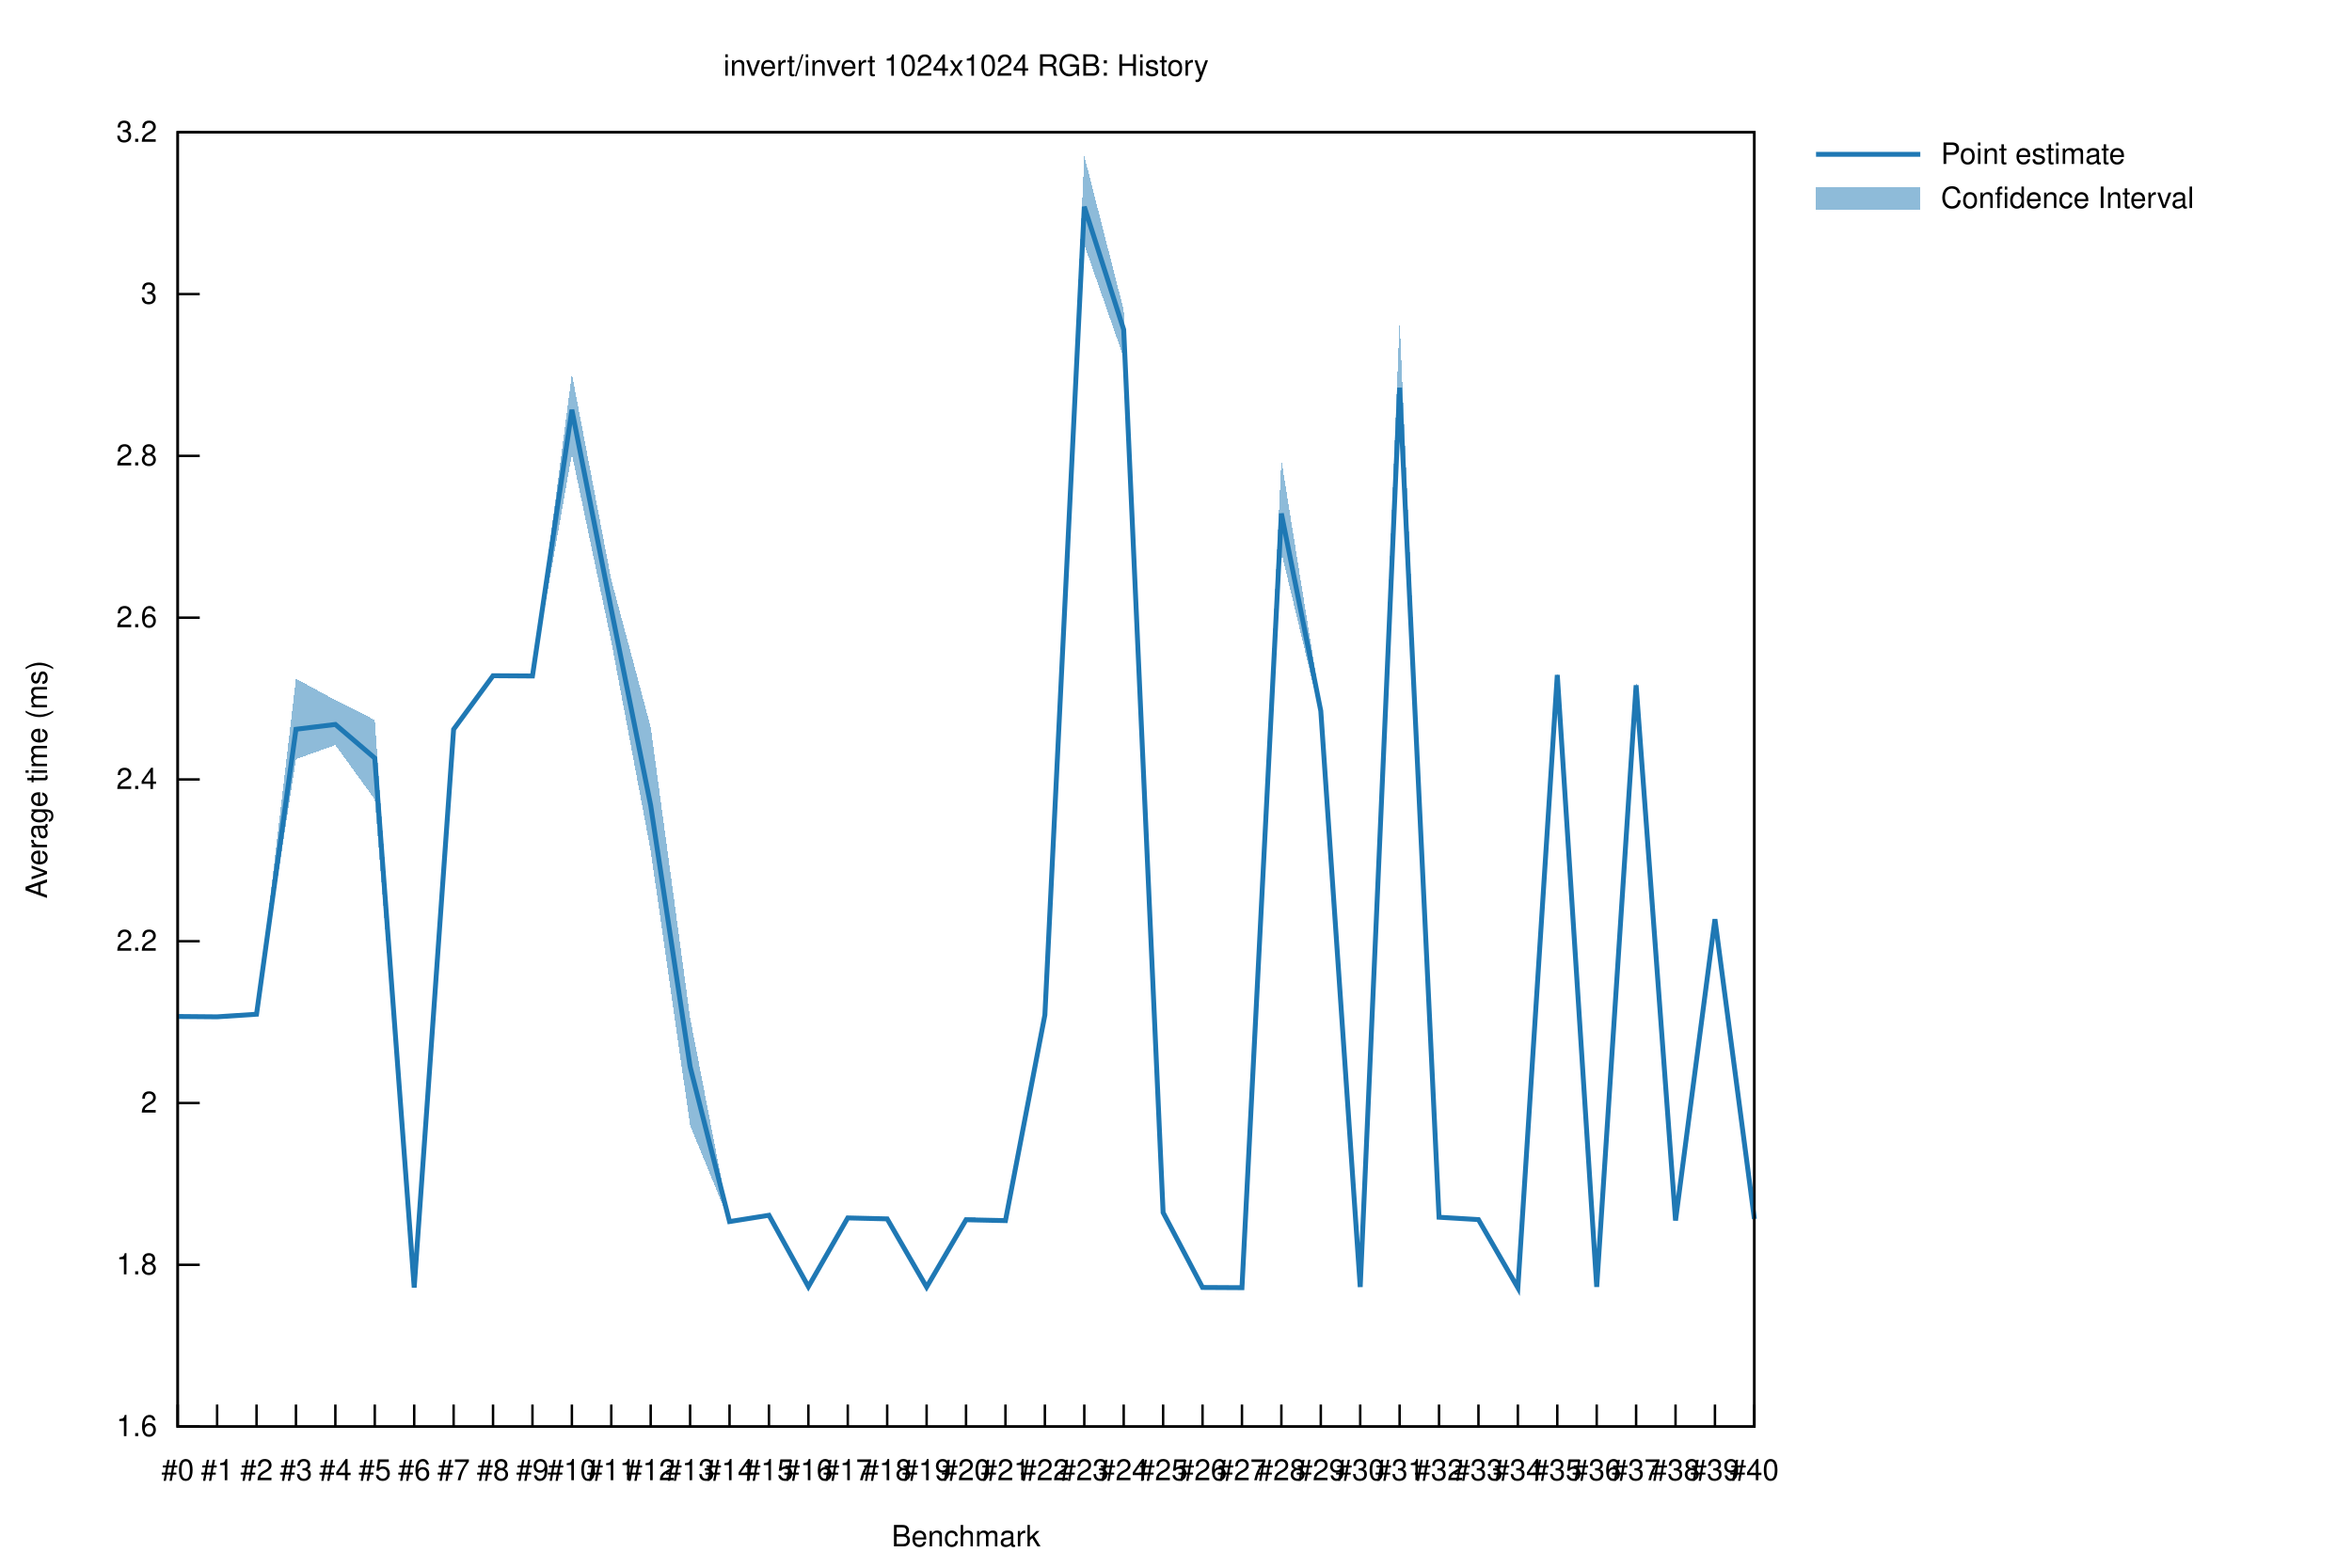
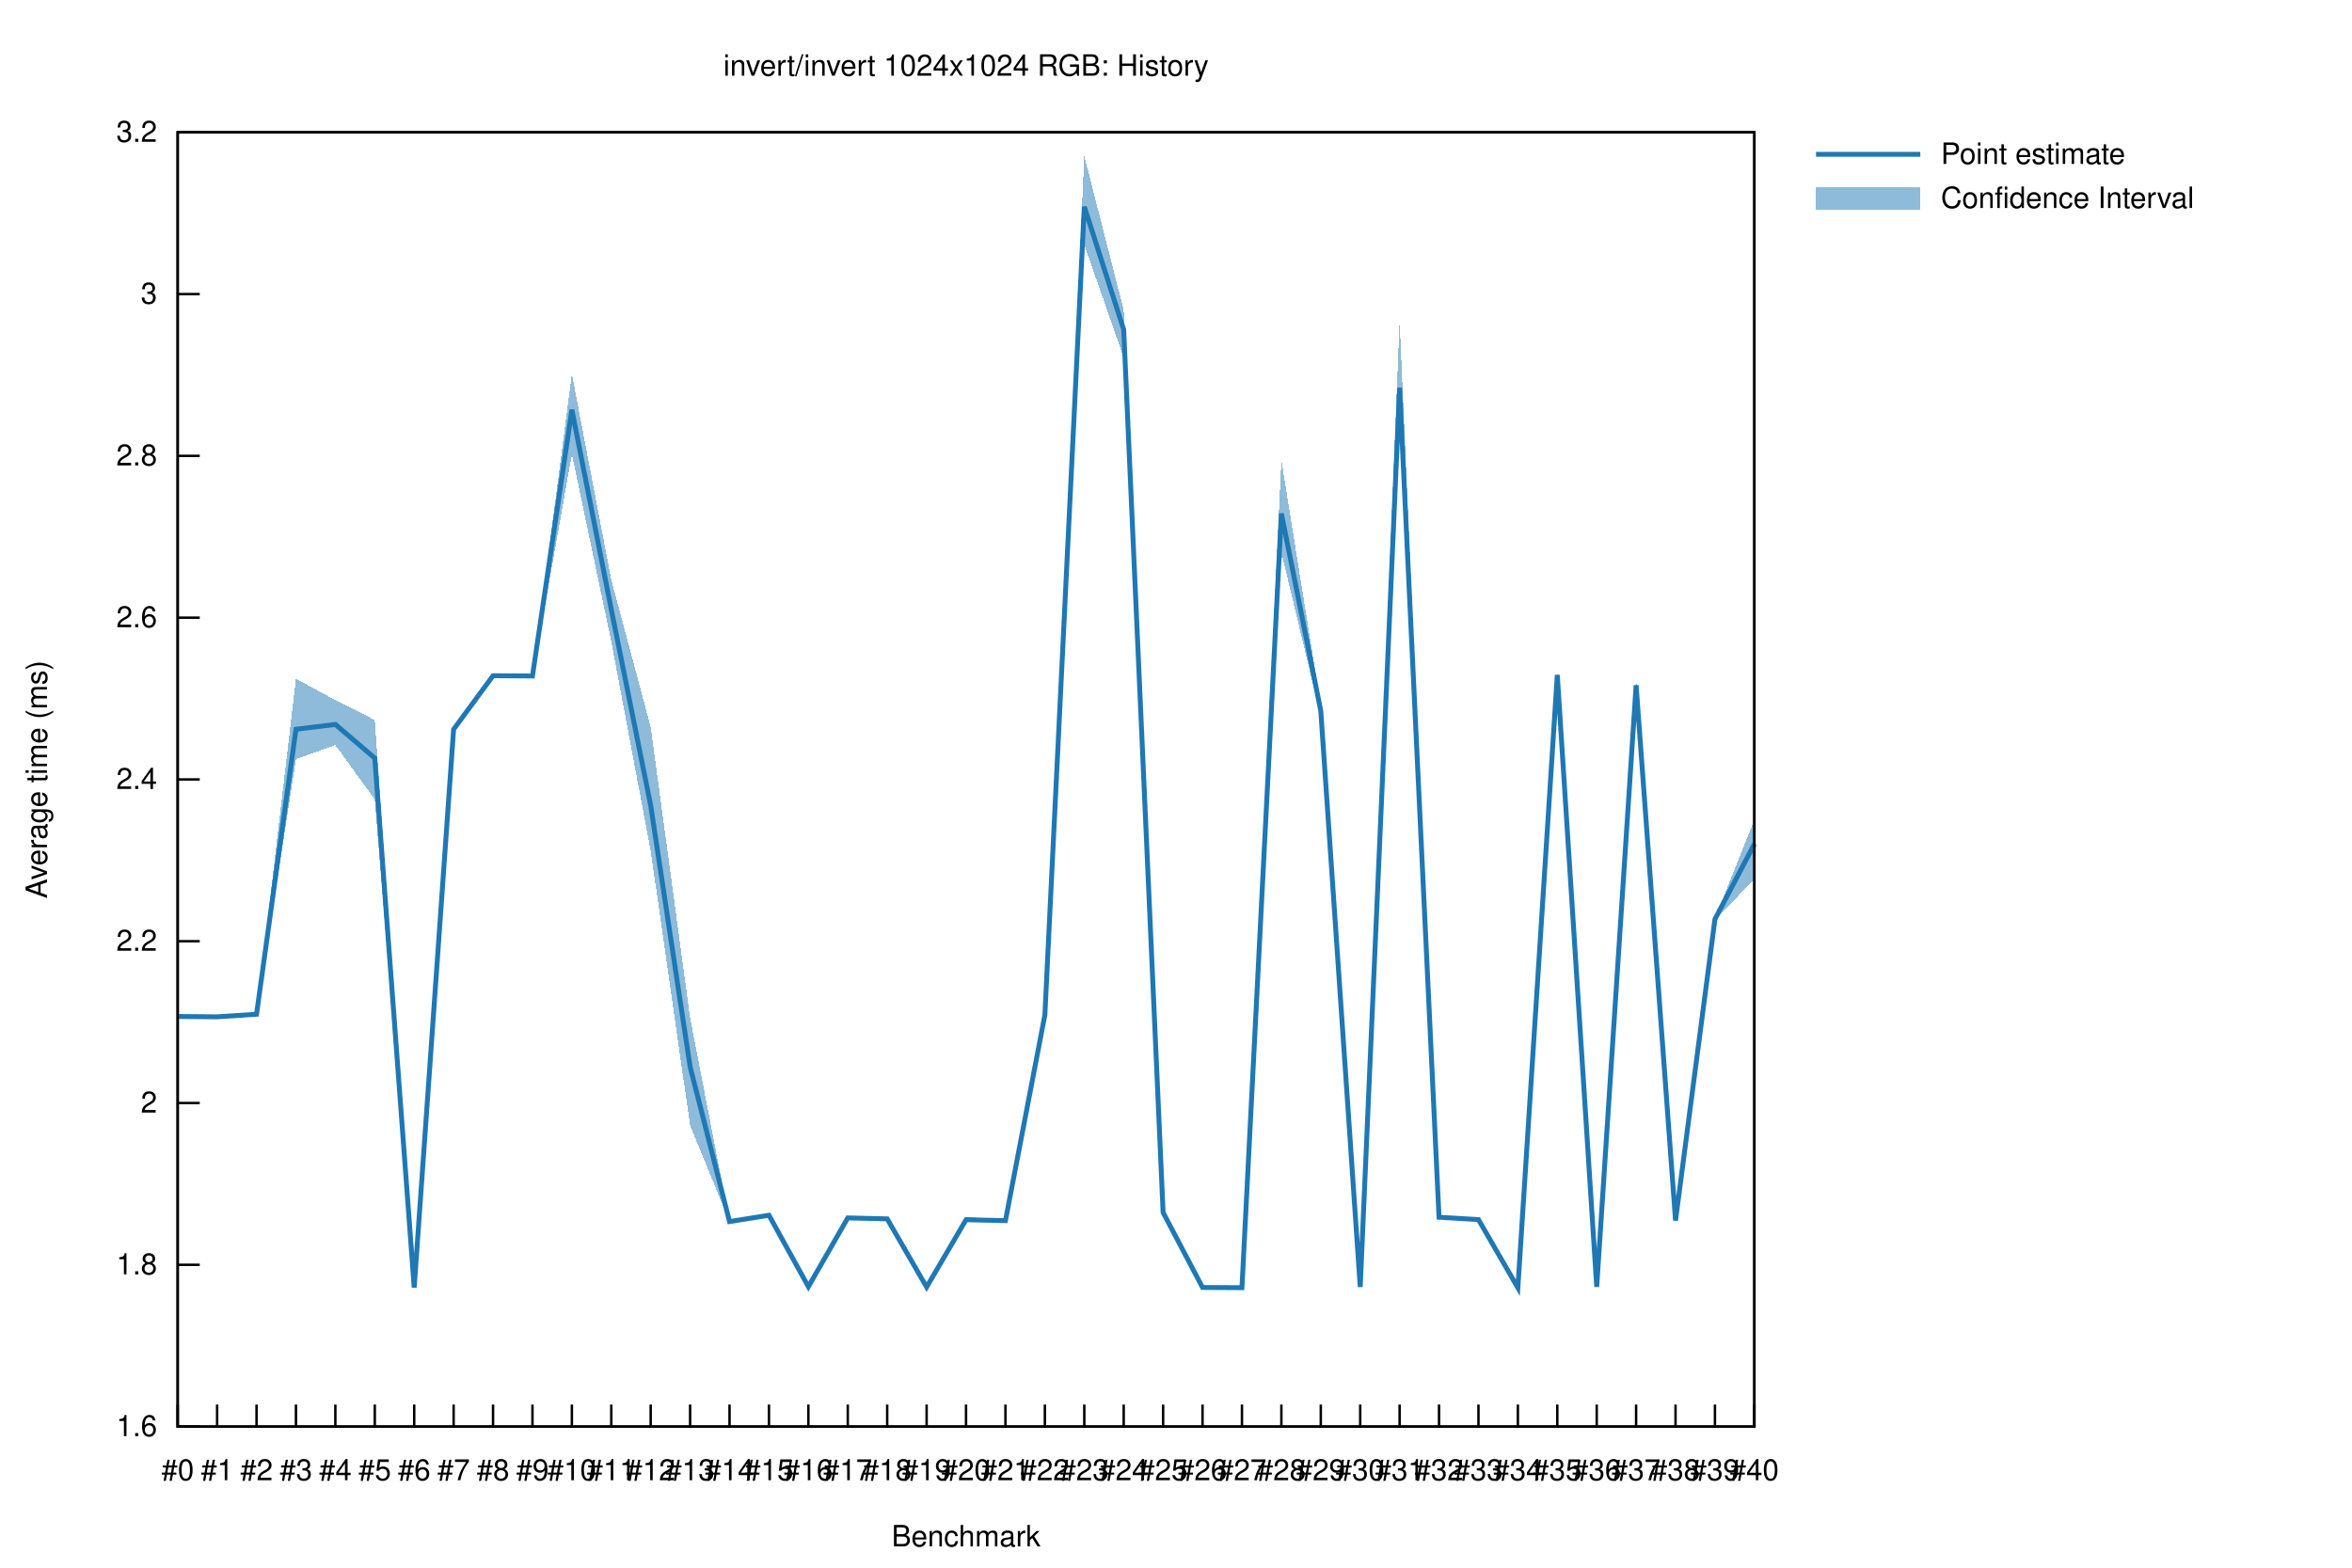
<svg xmlns="http://www.w3.org/2000/svg" xmlns:xlink="http://www.w3.org/1999/xlink" viewBox="0 0 960 640">
  <g id="gnuplot_canvas">
    <rect x="0" y="0" width="960" height="640" fill="none" />
    <defs>
      <circle id="gpDot" r="0.5" stroke-width="0.5" stroke="currentColor" />
      <path id="gpPt0" stroke-width="0.222" stroke="currentColor" d="M-1,0 h2 M0,-1 v2" />
      <path id="gpPt1" stroke-width="0.222" stroke="currentColor" d="M-1,-1 L1,1 M1,-1 L-1,1" />
      <path id="gpPt2" stroke-width="0.222" stroke="currentColor" d="M-1,0 L1,0 M0,-1 L0,1 M-1,-1 L1,1 M-1,1 L1,-1" />
      <rect id="gpPt3" stroke-width="0.222" stroke="currentColor" x="-1" y="-1" width="2" height="2" />
      <rect id="gpPt4" stroke-width="0.222" stroke="currentColor" fill="currentColor" x="-1" y="-1" width="2" height="2" />
      <circle id="gpPt5" stroke-width="0.222" stroke="currentColor" cx="0" cy="0" r="1" />
      <use xlink:href="#gpPt5" id="gpPt6" fill="currentColor" stroke="none" />
      <path id="gpPt7" stroke-width="0.222" stroke="currentColor" d="M0,-1.33 L-1.33,0.67 L1.33,0.67 z" />
      <use xlink:href="#gpPt7" id="gpPt8" fill="currentColor" stroke="none" />
      <use xlink:href="#gpPt7" id="gpPt9" stroke="currentColor" transform="rotate(180)" />
      <use xlink:href="#gpPt9" id="gpPt10" fill="currentColor" stroke="none" />
      <use xlink:href="#gpPt3" id="gpPt11" stroke="currentColor" transform="rotate(45)" />
      <use xlink:href="#gpPt11" id="gpPt12" fill="currentColor" stroke="none" />
      <path id="gpPt13" stroke-width="0.222" stroke="currentColor" d="M0,1.330 L1.265,0.411 L0.782,-1.067 L-0.782,-1.076 L-1.265,0.411 z" />
      <use xlink:href="#gpPt13" id="gpPt14" fill="currentColor" stroke="none" />
      <filter id="textbox" filterUnits="objectBoundingBox" x="0" y="0" height="1" width="1">
        <feFlood flood-color="white" flood-opacity="1" result="bgnd" />
        <feComposite in="SourceGraphic" in2="bgnd" operator="atop" />
      </filter>
      <filter id="greybox" filterUnits="objectBoundingBox" x="0" y="0" height="1" width="1">
        <feFlood flood-color="lightgrey" flood-opacity="1" result="grey" />
        <feComposite in="SourceGraphic" in2="grey" operator="atop" />
      </filter>
    </defs>
    <g fill="none" color="white" stroke="currentColor" stroke-width="1.00" stroke-linecap="butt" stroke-linejoin="miter">
</g>
    <g fill="none" color="black" stroke="currentColor" stroke-width="1.00" stroke-linecap="butt" stroke-linejoin="miter">
      <path stroke="black" d="M72.53,582.40 L81.53,582.40  " />
      <g transform="translate(64.14,586.30)" stroke="none" fill="black" font-family="Helvetica" font-size="12.00" text-anchor="end">
        <text>
          <tspan font-family="Helvetica"> 1.6</tspan>
        </text>
      </g>
    </g>
    <g fill="none" color="black" stroke="currentColor" stroke-width="1.00" stroke-linecap="butt" stroke-linejoin="miter">
      <path stroke="black" d="M72.53,516.35 L81.53,516.35  " />
      <g transform="translate(64.14,520.25)" stroke="none" fill="black" font-family="Helvetica" font-size="12.00" text-anchor="end">
        <text>
          <tspan font-family="Helvetica"> 1.8</tspan>
        </text>
      </g>
    </g>
    <g fill="none" color="black" stroke="currentColor" stroke-width="1.00" stroke-linecap="butt" stroke-linejoin="miter">
      <path stroke="black" d="M72.53,450.30 L81.53,450.30  " />
      <g transform="translate(64.14,454.20)" stroke="none" fill="black" font-family="Helvetica" font-size="12.00" text-anchor="end">
        <text>
          <tspan font-family="Helvetica"> 2</tspan>
        </text>
      </g>
    </g>
    <g fill="none" color="black" stroke="currentColor" stroke-width="1.00" stroke-linecap="butt" stroke-linejoin="miter">
      <path stroke="black" d="M72.53,384.25 L81.53,384.25  " />
      <g transform="translate(64.14,388.15)" stroke="none" fill="black" font-family="Helvetica" font-size="12.00" text-anchor="end">
        <text>
          <tspan font-family="Helvetica"> 2.2</tspan>
        </text>
      </g>
    </g>
    <g fill="none" color="black" stroke="currentColor" stroke-width="1.00" stroke-linecap="butt" stroke-linejoin="miter">
      <path stroke="black" d="M72.53,318.20 L81.53,318.20  " />
      <g transform="translate(64.14,322.10)" stroke="none" fill="black" font-family="Helvetica" font-size="12.00" text-anchor="end">
        <text>
          <tspan font-family="Helvetica"> 2.4</tspan>
        </text>
      </g>
    </g>
    <g fill="none" color="black" stroke="currentColor" stroke-width="1.00" stroke-linecap="butt" stroke-linejoin="miter">
      <path stroke="black" d="M72.53,252.16 L81.53,252.16  " />
      <g transform="translate(64.14,256.06)" stroke="none" fill="black" font-family="Helvetica" font-size="12.00" text-anchor="end">
        <text>
          <tspan font-family="Helvetica"> 2.6</tspan>
        </text>
      </g>
    </g>
    <g fill="none" color="black" stroke="currentColor" stroke-width="1.00" stroke-linecap="butt" stroke-linejoin="miter">
      <path stroke="black" d="M72.53,186.11 L81.53,186.11  " />
      <g transform="translate(64.14,190.01)" stroke="none" fill="black" font-family="Helvetica" font-size="12.00" text-anchor="end">
        <text>
          <tspan font-family="Helvetica"> 2.8</tspan>
        </text>
      </g>
    </g>
    <g fill="none" color="black" stroke="currentColor" stroke-width="1.00" stroke-linecap="butt" stroke-linejoin="miter">
      <path stroke="black" d="M72.53,120.06 L81.53,120.06  " />
      <g transform="translate(64.14,123.96)" stroke="none" fill="black" font-family="Helvetica" font-size="12.00" text-anchor="end">
        <text>
          <tspan font-family="Helvetica"> 3</tspan>
        </text>
      </g>
    </g>
    <g fill="none" color="black" stroke="currentColor" stroke-width="1.00" stroke-linecap="butt" stroke-linejoin="miter">
      <path stroke="black" d="M72.53,54.01 L81.53,54.01  " />
      <g transform="translate(64.14,57.91)" stroke="none" fill="black" font-family="Helvetica" font-size="12.00" text-anchor="end">
        <text>
          <tspan font-family="Helvetica"> 3.2</tspan>
        </text>
      </g>
    </g>
    <g fill="none" color="black" stroke="currentColor" stroke-width="1.00" stroke-linecap="butt" stroke-linejoin="miter">
      <path stroke="black" d="M72.53,582.40 L72.53,573.40  " />
      <g transform="translate(72.53,604.30)" stroke="none" fill="black" font-family="Helvetica" font-size="12.00" text-anchor="middle">
        <text>
          <tspan font-family="Helvetica">#0</tspan>
        </text>
      </g>
    </g>
    <g fill="none" color="black" stroke="currentColor" stroke-width="1.00" stroke-linecap="butt" stroke-linejoin="miter">
      <path stroke="black" d="M88.62,582.40 L88.62,573.40  " />
      <g transform="translate(88.62,604.30)" stroke="none" fill="black" font-family="Helvetica" font-size="12.00" text-anchor="middle">
        <text>
          <tspan font-family="Helvetica">#1</tspan>
        </text>
      </g>
    </g>
    <g fill="none" color="black" stroke="currentColor" stroke-width="1.00" stroke-linecap="butt" stroke-linejoin="miter">
      <path stroke="black" d="M104.71,582.40 L104.71,573.40  " />
      <g transform="translate(104.71,604.30)" stroke="none" fill="black" font-family="Helvetica" font-size="12.00" text-anchor="middle">
        <text>
          <tspan font-family="Helvetica">#2</tspan>
        </text>
      </g>
    </g>
    <g fill="none" color="black" stroke="currentColor" stroke-width="1.00" stroke-linecap="butt" stroke-linejoin="miter">
      <path stroke="black" d="M120.80,582.40 L120.80,573.40  " />
      <g transform="translate(120.80,604.30)" stroke="none" fill="black" font-family="Helvetica" font-size="12.00" text-anchor="middle">
        <text>
          <tspan font-family="Helvetica">#3</tspan>
        </text>
      </g>
    </g>
    <g fill="none" color="black" stroke="currentColor" stroke-width="1.00" stroke-linecap="butt" stroke-linejoin="miter">
      <path stroke="black" d="M136.88,582.40 L136.88,573.40  " />
      <g transform="translate(136.88,604.30)" stroke="none" fill="black" font-family="Helvetica" font-size="12.00" text-anchor="middle">
        <text>
          <tspan font-family="Helvetica">#4</tspan>
        </text>
      </g>
    </g>
    <g fill="none" color="black" stroke="currentColor" stroke-width="1.00" stroke-linecap="butt" stroke-linejoin="miter">
      <path stroke="black" d="M152.97,582.40 L152.97,573.40  " />
      <g transform="translate(152.97,604.30)" stroke="none" fill="black" font-family="Helvetica" font-size="12.00" text-anchor="middle">
        <text>
          <tspan font-family="Helvetica">#5</tspan>
        </text>
      </g>
    </g>
    <g fill="none" color="black" stroke="currentColor" stroke-width="1.00" stroke-linecap="butt" stroke-linejoin="miter">
      <path stroke="black" d="M169.06,582.40 L169.06,573.40  " />
      <g transform="translate(169.06,604.30)" stroke="none" fill="black" font-family="Helvetica" font-size="12.00" text-anchor="middle">
        <text>
          <tspan font-family="Helvetica">#6</tspan>
        </text>
      </g>
    </g>
    <g fill="none" color="black" stroke="currentColor" stroke-width="1.00" stroke-linecap="butt" stroke-linejoin="miter">
      <path stroke="black" d="M185.15,582.40 L185.15,573.40  " />
      <g transform="translate(185.15,604.30)" stroke="none" fill="black" font-family="Helvetica" font-size="12.00" text-anchor="middle">
        <text>
          <tspan font-family="Helvetica">#7</tspan>
        </text>
      </g>
    </g>
    <g fill="none" color="black" stroke="currentColor" stroke-width="1.00" stroke-linecap="butt" stroke-linejoin="miter">
      <path stroke="black" d="M201.24,582.40 L201.24,573.40  " />
      <g transform="translate(201.24,604.30)" stroke="none" fill="black" font-family="Helvetica" font-size="12.00" text-anchor="middle">
        <text>
          <tspan font-family="Helvetica">#8</tspan>
        </text>
      </g>
    </g>
    <g fill="none" color="black" stroke="currentColor" stroke-width="1.00" stroke-linecap="butt" stroke-linejoin="miter">
      <path stroke="black" d="M217.33,582.40 L217.33,573.40  " />
      <g transform="translate(217.33,604.30)" stroke="none" fill="black" font-family="Helvetica" font-size="12.00" text-anchor="middle">
        <text>
          <tspan font-family="Helvetica">#9</tspan>
        </text>
      </g>
    </g>
    <g fill="none" color="black" stroke="currentColor" stroke-width="1.00" stroke-linecap="butt" stroke-linejoin="miter">
      <path stroke="black" d="M233.42,582.40 L233.42,573.40  " />
      <g transform="translate(233.42,604.30)" stroke="none" fill="black" font-family="Helvetica" font-size="12.00" text-anchor="middle">
        <text>
          <tspan font-family="Helvetica">#10</tspan>
        </text>
      </g>
    </g>
    <g fill="none" color="black" stroke="currentColor" stroke-width="1.00" stroke-linecap="butt" stroke-linejoin="miter">
      <path stroke="black" d="M249.50,582.40 L249.50,573.40  " />
      <g transform="translate(249.50,604.30)" stroke="none" fill="black" font-family="Helvetica" font-size="12.00" text-anchor="middle">
        <text>
          <tspan font-family="Helvetica">#11</tspan>
        </text>
      </g>
    </g>
    <g fill="none" color="black" stroke="currentColor" stroke-width="1.00" stroke-linecap="butt" stroke-linejoin="miter">
      <path stroke="black" d="M265.59,582.40 L265.59,573.40  " />
      <g transform="translate(265.59,604.30)" stroke="none" fill="black" font-family="Helvetica" font-size="12.00" text-anchor="middle">
        <text>
          <tspan font-family="Helvetica">#12</tspan>
        </text>
      </g>
    </g>
    <g fill="none" color="black" stroke="currentColor" stroke-width="1.00" stroke-linecap="butt" stroke-linejoin="miter">
      <path stroke="black" d="M281.68,582.40 L281.68,573.40  " />
      <g transform="translate(281.68,604.30)" stroke="none" fill="black" font-family="Helvetica" font-size="12.00" text-anchor="middle">
        <text>
          <tspan font-family="Helvetica">#13</tspan>
        </text>
      </g>
    </g>
    <g fill="none" color="black" stroke="currentColor" stroke-width="1.00" stroke-linecap="butt" stroke-linejoin="miter">
      <path stroke="black" d="M297.77,582.40 L297.77,573.40  " />
      <g transform="translate(297.77,604.30)" stroke="none" fill="black" font-family="Helvetica" font-size="12.00" text-anchor="middle">
        <text>
          <tspan font-family="Helvetica">#14</tspan>
        </text>
      </g>
    </g>
    <g fill="none" color="black" stroke="currentColor" stroke-width="1.00" stroke-linecap="butt" stroke-linejoin="miter">
      <path stroke="black" d="M313.86,582.40 L313.86,573.40  " />
      <g transform="translate(313.86,604.30)" stroke="none" fill="black" font-family="Helvetica" font-size="12.00" text-anchor="middle">
        <text>
          <tspan font-family="Helvetica">#15</tspan>
        </text>
      </g>
    </g>
    <g fill="none" color="black" stroke="currentColor" stroke-width="1.00" stroke-linecap="butt" stroke-linejoin="miter">
      <path stroke="black" d="M329.95,582.40 L329.95,573.40  " />
      <g transform="translate(329.95,604.30)" stroke="none" fill="black" font-family="Helvetica" font-size="12.00" text-anchor="middle">
        <text>
          <tspan font-family="Helvetica">#16</tspan>
        </text>
      </g>
    </g>
    <g fill="none" color="black" stroke="currentColor" stroke-width="1.00" stroke-linecap="butt" stroke-linejoin="miter">
      <path stroke="black" d="M346.03,582.40 L346.03,573.40  " />
      <g transform="translate(346.03,604.30)" stroke="none" fill="black" font-family="Helvetica" font-size="12.00" text-anchor="middle">
        <text>
          <tspan font-family="Helvetica">#17</tspan>
        </text>
      </g>
    </g>
    <g fill="none" color="black" stroke="currentColor" stroke-width="1.00" stroke-linecap="butt" stroke-linejoin="miter">
      <path stroke="black" d="M362.12,582.40 L362.12,573.40  " />
      <g transform="translate(362.12,604.30)" stroke="none" fill="black" font-family="Helvetica" font-size="12.00" text-anchor="middle">
        <text>
          <tspan font-family="Helvetica">#18</tspan>
        </text>
      </g>
    </g>
    <g fill="none" color="black" stroke="currentColor" stroke-width="1.00" stroke-linecap="butt" stroke-linejoin="miter">
      <path stroke="black" d="M378.21,582.40 L378.21,573.40  " />
      <g transform="translate(378.21,604.30)" stroke="none" fill="black" font-family="Helvetica" font-size="12.00" text-anchor="middle">
        <text>
          <tspan font-family="Helvetica">#19</tspan>
        </text>
      </g>
    </g>
    <g fill="none" color="black" stroke="currentColor" stroke-width="1.00" stroke-linecap="butt" stroke-linejoin="miter">
      <path stroke="black" d="M394.30,582.40 L394.30,573.40  " />
      <g transform="translate(394.30,604.30)" stroke="none" fill="black" font-family="Helvetica" font-size="12.00" text-anchor="middle">
        <text>
          <tspan font-family="Helvetica">#20</tspan>
        </text>
      </g>
    </g>
    <g fill="none" color="black" stroke="currentColor" stroke-width="1.00" stroke-linecap="butt" stroke-linejoin="miter">
      <path stroke="black" d="M410.39,582.40 L410.39,573.40  " />
      <g transform="translate(410.39,604.30)" stroke="none" fill="black" font-family="Helvetica" font-size="12.00" text-anchor="middle">
        <text>
          <tspan font-family="Helvetica">#21</tspan>
        </text>
      </g>
    </g>
    <g fill="none" color="black" stroke="currentColor" stroke-width="1.00" stroke-linecap="butt" stroke-linejoin="miter">
      <path stroke="black" d="M426.48,582.40 L426.48,573.40  " />
      <g transform="translate(426.48,604.30)" stroke="none" fill="black" font-family="Helvetica" font-size="12.00" text-anchor="middle">
        <text>
          <tspan font-family="Helvetica">#22</tspan>
        </text>
      </g>
    </g>
    <g fill="none" color="black" stroke="currentColor" stroke-width="1.00" stroke-linecap="butt" stroke-linejoin="miter">
      <path stroke="black" d="M442.57,582.40 L442.57,573.40  " />
      <g transform="translate(442.57,604.30)" stroke="none" fill="black" font-family="Helvetica" font-size="12.00" text-anchor="middle">
        <text>
          <tspan font-family="Helvetica">#23</tspan>
        </text>
      </g>
    </g>
    <g fill="none" color="black" stroke="currentColor" stroke-width="1.00" stroke-linecap="butt" stroke-linejoin="miter">
      <path stroke="black" d="M458.65,582.40 L458.65,573.40  " />
      <g transform="translate(458.65,604.30)" stroke="none" fill="black" font-family="Helvetica" font-size="12.00" text-anchor="middle">
        <text>
          <tspan font-family="Helvetica">#24</tspan>
        </text>
      </g>
    </g>
    <g fill="none" color="black" stroke="currentColor" stroke-width="1.00" stroke-linecap="butt" stroke-linejoin="miter">
      <path stroke="black" d="M474.74,582.40 L474.74,573.40  " />
      <g transform="translate(474.74,604.30)" stroke="none" fill="black" font-family="Helvetica" font-size="12.00" text-anchor="middle">
        <text>
          <tspan font-family="Helvetica">#25</tspan>
        </text>
      </g>
    </g>
    <g fill="none" color="black" stroke="currentColor" stroke-width="1.00" stroke-linecap="butt" stroke-linejoin="miter">
      <path stroke="black" d="M490.83,582.40 L490.83,573.40  " />
      <g transform="translate(490.83,604.30)" stroke="none" fill="black" font-family="Helvetica" font-size="12.00" text-anchor="middle">
        <text>
          <tspan font-family="Helvetica">#26</tspan>
        </text>
      </g>
    </g>
    <g fill="none" color="black" stroke="currentColor" stroke-width="1.00" stroke-linecap="butt" stroke-linejoin="miter">
      <path stroke="black" d="M506.92,582.40 L506.92,573.40  " />
      <g transform="translate(506.92,604.30)" stroke="none" fill="black" font-family="Helvetica" font-size="12.00" text-anchor="middle">
        <text>
          <tspan font-family="Helvetica">#27</tspan>
        </text>
      </g>
    </g>
    <g fill="none" color="black" stroke="currentColor" stroke-width="1.00" stroke-linecap="butt" stroke-linejoin="miter">
      <path stroke="black" d="M523.01,582.40 L523.01,573.40  " />
      <g transform="translate(523.01,604.30)" stroke="none" fill="black" font-family="Helvetica" font-size="12.00" text-anchor="middle">
        <text>
          <tspan font-family="Helvetica">#28</tspan>
        </text>
      </g>
    </g>
    <g fill="none" color="black" stroke="currentColor" stroke-width="1.00" stroke-linecap="butt" stroke-linejoin="miter">
      <path stroke="black" d="M539.10,582.40 L539.10,573.40  " />
      <g transform="translate(539.10,604.30)" stroke="none" fill="black" font-family="Helvetica" font-size="12.00" text-anchor="middle">
        <text>
          <tspan font-family="Helvetica">#29</tspan>
        </text>
      </g>
    </g>
    <g fill="none" color="black" stroke="currentColor" stroke-width="1.00" stroke-linecap="butt" stroke-linejoin="miter">
      <path stroke="black" d="M555.19,582.40 L555.19,573.40  " />
      <g transform="translate(555.19,604.30)" stroke="none" fill="black" font-family="Helvetica" font-size="12.00" text-anchor="middle">
        <text>
          <tspan font-family="Helvetica">#30</tspan>
        </text>
      </g>
    </g>
    <g fill="none" color="black" stroke="currentColor" stroke-width="1.00" stroke-linecap="butt" stroke-linejoin="miter">
      <path stroke="black" d="M571.27,582.40 L571.27,573.40  " />
      <g transform="translate(571.27,604.30)" stroke="none" fill="black" font-family="Helvetica" font-size="12.00" text-anchor="middle">
        <text>
          <tspan font-family="Helvetica">#31</tspan>
        </text>
      </g>
    </g>
    <g fill="none" color="black" stroke="currentColor" stroke-width="1.00" stroke-linecap="butt" stroke-linejoin="miter">
      <path stroke="black" d="M587.36,582.40 L587.36,573.40  " />
      <g transform="translate(587.36,604.30)" stroke="none" fill="black" font-family="Helvetica" font-size="12.00" text-anchor="middle">
        <text>
          <tspan font-family="Helvetica">#32</tspan>
        </text>
      </g>
    </g>
    <g fill="none" color="black" stroke="currentColor" stroke-width="1.00" stroke-linecap="butt" stroke-linejoin="miter">
      <path stroke="black" d="M603.45,582.40 L603.45,573.40  " />
      <g transform="translate(603.45,604.30)" stroke="none" fill="black" font-family="Helvetica" font-size="12.00" text-anchor="middle">
        <text>
          <tspan font-family="Helvetica">#33</tspan>
        </text>
      </g>
    </g>
    <g fill="none" color="black" stroke="currentColor" stroke-width="1.00" stroke-linecap="butt" stroke-linejoin="miter">
      <path stroke="black" d="M619.54,582.40 L619.54,573.40  " />
      <g transform="translate(619.54,604.30)" stroke="none" fill="black" font-family="Helvetica" font-size="12.00" text-anchor="middle">
        <text>
          <tspan font-family="Helvetica">#34</tspan>
        </text>
      </g>
    </g>
    <g fill="none" color="black" stroke="currentColor" stroke-width="1.00" stroke-linecap="butt" stroke-linejoin="miter">
      <path stroke="black" d="M635.63,582.40 L635.63,573.40  " />
      <g transform="translate(635.63,604.30)" stroke="none" fill="black" font-family="Helvetica" font-size="12.00" text-anchor="middle">
        <text>
          <tspan font-family="Helvetica">#35</tspan>
        </text>
      </g>
    </g>
    <g fill="none" color="black" stroke="currentColor" stroke-width="1.00" stroke-linecap="butt" stroke-linejoin="miter">
      <path stroke="black" d="M651.72,582.40 L651.72,573.40  " />
      <g transform="translate(651.72,604.30)" stroke="none" fill="black" font-family="Helvetica" font-size="12.00" text-anchor="middle">
        <text>
          <tspan font-family="Helvetica">#36</tspan>
        </text>
      </g>
    </g>
    <g fill="none" color="black" stroke="currentColor" stroke-width="1.00" stroke-linecap="butt" stroke-linejoin="miter">
      <path stroke="black" d="M667.80,582.40 L667.80,573.40  " />
      <g transform="translate(667.80,604.30)" stroke="none" fill="black" font-family="Helvetica" font-size="12.00" text-anchor="middle">
        <text>
          <tspan font-family="Helvetica">#37</tspan>
        </text>
      </g>
    </g>
    <g fill="none" color="black" stroke="currentColor" stroke-width="1.00" stroke-linecap="butt" stroke-linejoin="miter">
      <path stroke="black" d="M683.89,582.40 L683.89,573.40  " />
      <g transform="translate(683.89,604.30)" stroke="none" fill="black" font-family="Helvetica" font-size="12.00" text-anchor="middle">
        <text>
          <tspan font-family="Helvetica">#38</tspan>
        </text>
      </g>
    </g>
    <g fill="none" color="black" stroke="currentColor" stroke-width="1.00" stroke-linecap="butt" stroke-linejoin="miter">
      <path stroke="black" d="M699.98,582.40 L699.98,573.40  " />
      <g transform="translate(699.98,604.30)" stroke="none" fill="black" font-family="Helvetica" font-size="12.00" text-anchor="middle">
        <text>
          <tspan font-family="Helvetica">#39</tspan>
        </text>
      </g>
    </g>
    <g fill="none" color="black" stroke="currentColor" stroke-width="1.00" stroke-linecap="butt" stroke-linejoin="miter">
      <path stroke="black" d="M716.07,582.40 L716.07,573.40  " />
      <g transform="translate(716.07,604.30)" stroke="none" fill="black" font-family="Helvetica" font-size="12.00" text-anchor="middle">
        <text>
          <tspan font-family="Helvetica">#40</tspan>
        </text>
      </g>
    </g>
    <g fill="none" color="black" stroke="currentColor" stroke-width="1.00" stroke-linecap="butt" stroke-linejoin="miter">
</g>
    <g fill="none" color="black" stroke="currentColor" stroke-width="1.00" stroke-linecap="butt" stroke-linejoin="miter">
      <path stroke="black" d="M72.53,54.01 L72.53,582.40 L716.07,582.40 L716.07,54.01 L72.53,54.01 Z  " />
    </g>
    <g fill="none" color="black" stroke="currentColor" stroke-width="1.00" stroke-linecap="butt" stroke-linejoin="miter">
      <g transform="translate(19.18,318.21) rotate(270)" stroke="none" fill="black" font-family="Helvetica" font-size="12.00" text-anchor="middle">
        <text>
          <tspan font-family="Helvetica">Average time (ms)</tspan>
        </text>
      </g>
    </g>
    <g fill="none" color="black" stroke="currentColor" stroke-width="1.00" stroke-linecap="butt" stroke-linejoin="miter">
      <g transform="translate(394.30,631.30)" stroke="none" fill="black" font-family="Helvetica" font-size="12.00" text-anchor="middle">
        <text>
          <tspan font-family="Helvetica">Benchmark</tspan>
        </text>
      </g>
    </g>
    <g fill="none" color="black" stroke="currentColor" stroke-width="1.00" stroke-linecap="butt" stroke-linejoin="miter">
</g>
    <g id="gnuplot_plot_1">
      <g fill="none" color="white" stroke="currentColor" stroke-width="2.00" stroke-linecap="butt" stroke-linejoin="miter">
</g>
      <g fill="none" color="black" stroke="currentColor" stroke-width="2.00" stroke-linecap="butt" stroke-linejoin="miter">
        <g transform="translate(792.19,66.91)" stroke="none" fill="black" font-family="Helvetica" font-size="12.00" text-anchor="start">
          <text>
            <tspan font-family="Helvetica">Point estimate</tspan>
          </text>
        </g>
      </g>
      <g fill="none" color="black" stroke="currentColor" stroke-width="2.00" stroke-linecap="butt" stroke-linejoin="miter">
-         <path stroke="rgb( 31, 120, 180)" d="M741.24,63.01 L783.80,63.01 M72.53,414.97 L88.62,415.11 L104.71,414.05 L120.80,297.72 L136.88,295.75 L152.97,309.49   L169.06,525.66 L185.15,297.75 L201.24,275.86 L217.33,275.97 L233.42,167.28 L249.50,248.81 L265.59,328.83 L281.68,435.49   L297.77,498.70 L313.86,496.13 L329.95,525.28 L346.03,497.21 L362.12,497.60 L378.21,525.44 L394.30,497.96 L410.39,498.31   L426.48,414.36 L442.57,84.38 L458.65,134.57 L474.74,495.00 L490.83,525.60 L506.92,525.69 L523.01,209.63 L539.10,290.24   L555.19,525.42 L571.27,158.27 L587.36,496.93 L603.45,497.89 L619.54,525.74 L635.63,275.54 L651.72,525.38 L667.80,279.74   L683.89,498.28 L699.98,375.25 L716.07,497.64  " />
+         <path stroke="rgb( 31, 120, 180)" d="M741.24,63.01 L783.80,63.01 M72.53,414.97 L88.62,415.11 L104.71,414.05 L120.80,297.72 L136.88,295.75 L152.97,309.49   L169.06,525.66 L185.15,297.75 L201.24,275.86 L217.33,275.97 L233.42,167.28 L249.50,248.81 L265.59,328.83 L281.68,435.49   L297.77,498.70 L313.86,496.13 L329.95,525.28 L346.03,497.21 L362.12,497.60 L378.21,525.44 L394.30,497.96 L410.39,498.31   L426.48,414.36 L442.57,84.38 L458.65,134.57 L474.74,495.00 L490.83,525.60 L506.92,525.69 L523.01,209.63 L539.10,290.24   L555.19,525.42 L571.27,158.27 L587.36,496.93 L603.45,497.89 L619.54,525.74 L635.63,275.54 L651.72,525.38 L667.80,279.74   L683.89,498.28 L699.98,375.25 L716.07,344.57  " />
      </g>
    </g>
    <g id="gnuplot_plot_2">
      <g fill="none" color="white" stroke="rgb( 31, 120, 180)" stroke-width="1.00" stroke-linecap="butt" stroke-linejoin="miter">
</g>
      <g fill="none" color="black" stroke="currentColor" stroke-width="1.00" stroke-linecap="butt" stroke-linejoin="miter">
        <g transform="translate(792.19,84.91)" stroke="none" fill="black" font-family="Helvetica" font-size="12.00" text-anchor="start">
          <text>
            <tspan font-family="Helvetica">Confidence Interval</tspan>
          </text>
        </g>
      </g>
      <g fill="none" color="black" stroke="currentColor" stroke-width="1.00" stroke-linecap="butt" stroke-linejoin="miter">
        <g stroke="none" shape-rendering="crispEdges">
          <polygon fill="rgb( 31, 120, 180)" fill-opacity="0.5" points="741.24,85.51 783.80,85.51 783.80,76.51 741.24,76.51 " />
-           <polygon fill="rgb( 31, 120, 180)" fill-opacity="0.5" points="72.53,414.87 88.62,415.09 104.71,413.91 120.80,277.04 136.88,285.83 152.97,293.93 169.06,525.56 185.15,297.57 201.24,275.79 217.33,275.85 233.42,152.69 249.50,236.65 265.59,296.84 281.68,415.57 297.77,498.66 313.86,495.89 329.95,524.89 346.03,497.01 362.12,497.50 378.21,525.38 394.30,496.72 410.39,498.19 426.48,414.23 442.57,63.70 458.65,126.58 474.74,494.62 490.83,525.48 506.92,525.64 523.01,187.83 539.10,287.99 555.19,525.27 571.27,131.15 587.36,496.77 603.45,497.75 619.54,525.70 635.63,273.85 651.72,525.25 667.80,276.98 683.89,498.11 699.98,375.01 716.07,497.32 716.07,497.79 699.98,375.52 683.89,498.43 667.80,282.16 651.72,525.52 635.63,277.24 619.54,525.76 603.45,498.05 587.36,497.14 571.27,171.22 555.19,525.50 539.10,292.66 523.01,225.49 506.92,525.71 490.83,525.65 474.74,495.43 458.65,146.01 442.57,99.90 426.48,414.44 410.39,498.43 394.30,498.59 378.21,525.49 362.12,497.66 346.03,497.34 329.95,525.56 313.86,496.29 297.77,498.72 281.68,459.47 265.59,347.38 249.50,261.88 233.42,185.43 217.33,276.05 201.24,275.93 185.15,297.87 169.06,525.72 152.97,326.35 136.88,304.17 120.80,309.91 104.71,414.18 88.62,415.14 72.53,415.02 " />
+           <polygon fill="rgb( 31, 120, 180)" fill-opacity="0.5" points="72.53,414.87 88.62,415.09 104.71,413.91 120.80,277.04 136.88,285.83 152.97,293.93 169.06,525.56 185.15,297.57 201.24,275.79 217.33,275.85 233.42,152.69 249.50,236.65 265.59,296.84 281.68,415.57 297.77,498.66 313.86,495.89 329.95,524.89 346.03,497.01 362.12,497.50 378.21,525.38 394.30,496.72 410.39,498.19 426.48,414.23 442.57,63.70 458.65,126.58 474.74,494.62 490.83,525.48 506.92,525.64 523.01,187.83 539.10,287.99 555.19,525.27 571.27,131.15 587.36,496.77 603.45,497.75 619.54,525.70 635.63,273.85 651.72,525.25 667.80,276.98 683.89,498.11 699.98,375.01 716.07,334.58 716.07,358.92 699.98,375.52 683.89,498.43 667.80,282.16 651.72,525.52 635.63,277.24 619.54,525.76 603.45,498.05 587.36,497.14 571.27,171.22 555.19,525.50 539.10,292.66 523.01,225.49 506.92,525.71 490.83,525.65 474.74,495.43 458.65,146.01 442.57,99.90 426.48,414.44 410.39,498.43 394.30,498.59 378.21,525.49 362.12,497.66 346.03,497.34 329.95,525.56 313.86,496.29 297.77,498.72 281.68,459.47 265.59,347.38 249.50,261.88 233.42,185.43 217.33,276.05 201.24,275.93 185.15,297.87 169.06,525.72 152.97,326.35 136.88,304.17 120.80,309.91 104.71,414.18 88.62,415.14 72.53,415.02 " />
        </g>
      </g>
    </g>
    <g fill="none" color="white" stroke="rgb( 31, 120, 180)" stroke-width="2.00" stroke-linecap="butt" stroke-linejoin="miter">
</g>
    <g fill="none" color="black" stroke="currentColor" stroke-width="2.00" stroke-linecap="butt" stroke-linejoin="miter">
</g>
    <g fill="none" color="black" stroke="black" stroke-width="1.00" stroke-linecap="butt" stroke-linejoin="miter">
</g>
    <g fill="none" color="black" stroke="currentColor" stroke-width="1.00" stroke-linecap="butt" stroke-linejoin="miter">
      <path stroke="black" d="M72.53,54.01 L72.53,582.40 L716.07,582.40 L716.07,54.01 L72.53,54.01 Z  " />
    </g>
    <g fill="none" color="black" stroke="currentColor" stroke-width="1.00" stroke-linecap="butt" stroke-linejoin="miter">
      <g transform="translate(394.30,30.91)" stroke="none" fill="black" font-family="Helvetica" font-size="12.00" text-anchor="middle">
        <text>
          <tspan font-family="Helvetica">invert/invert 1024x1024 RGB: History</tspan>
        </text>
      </g>
    </g>
    <g fill="none" color="black" stroke="currentColor" stroke-width="1.00" stroke-linecap="butt" stroke-linejoin="miter">
</g>
  </g>
</svg>
